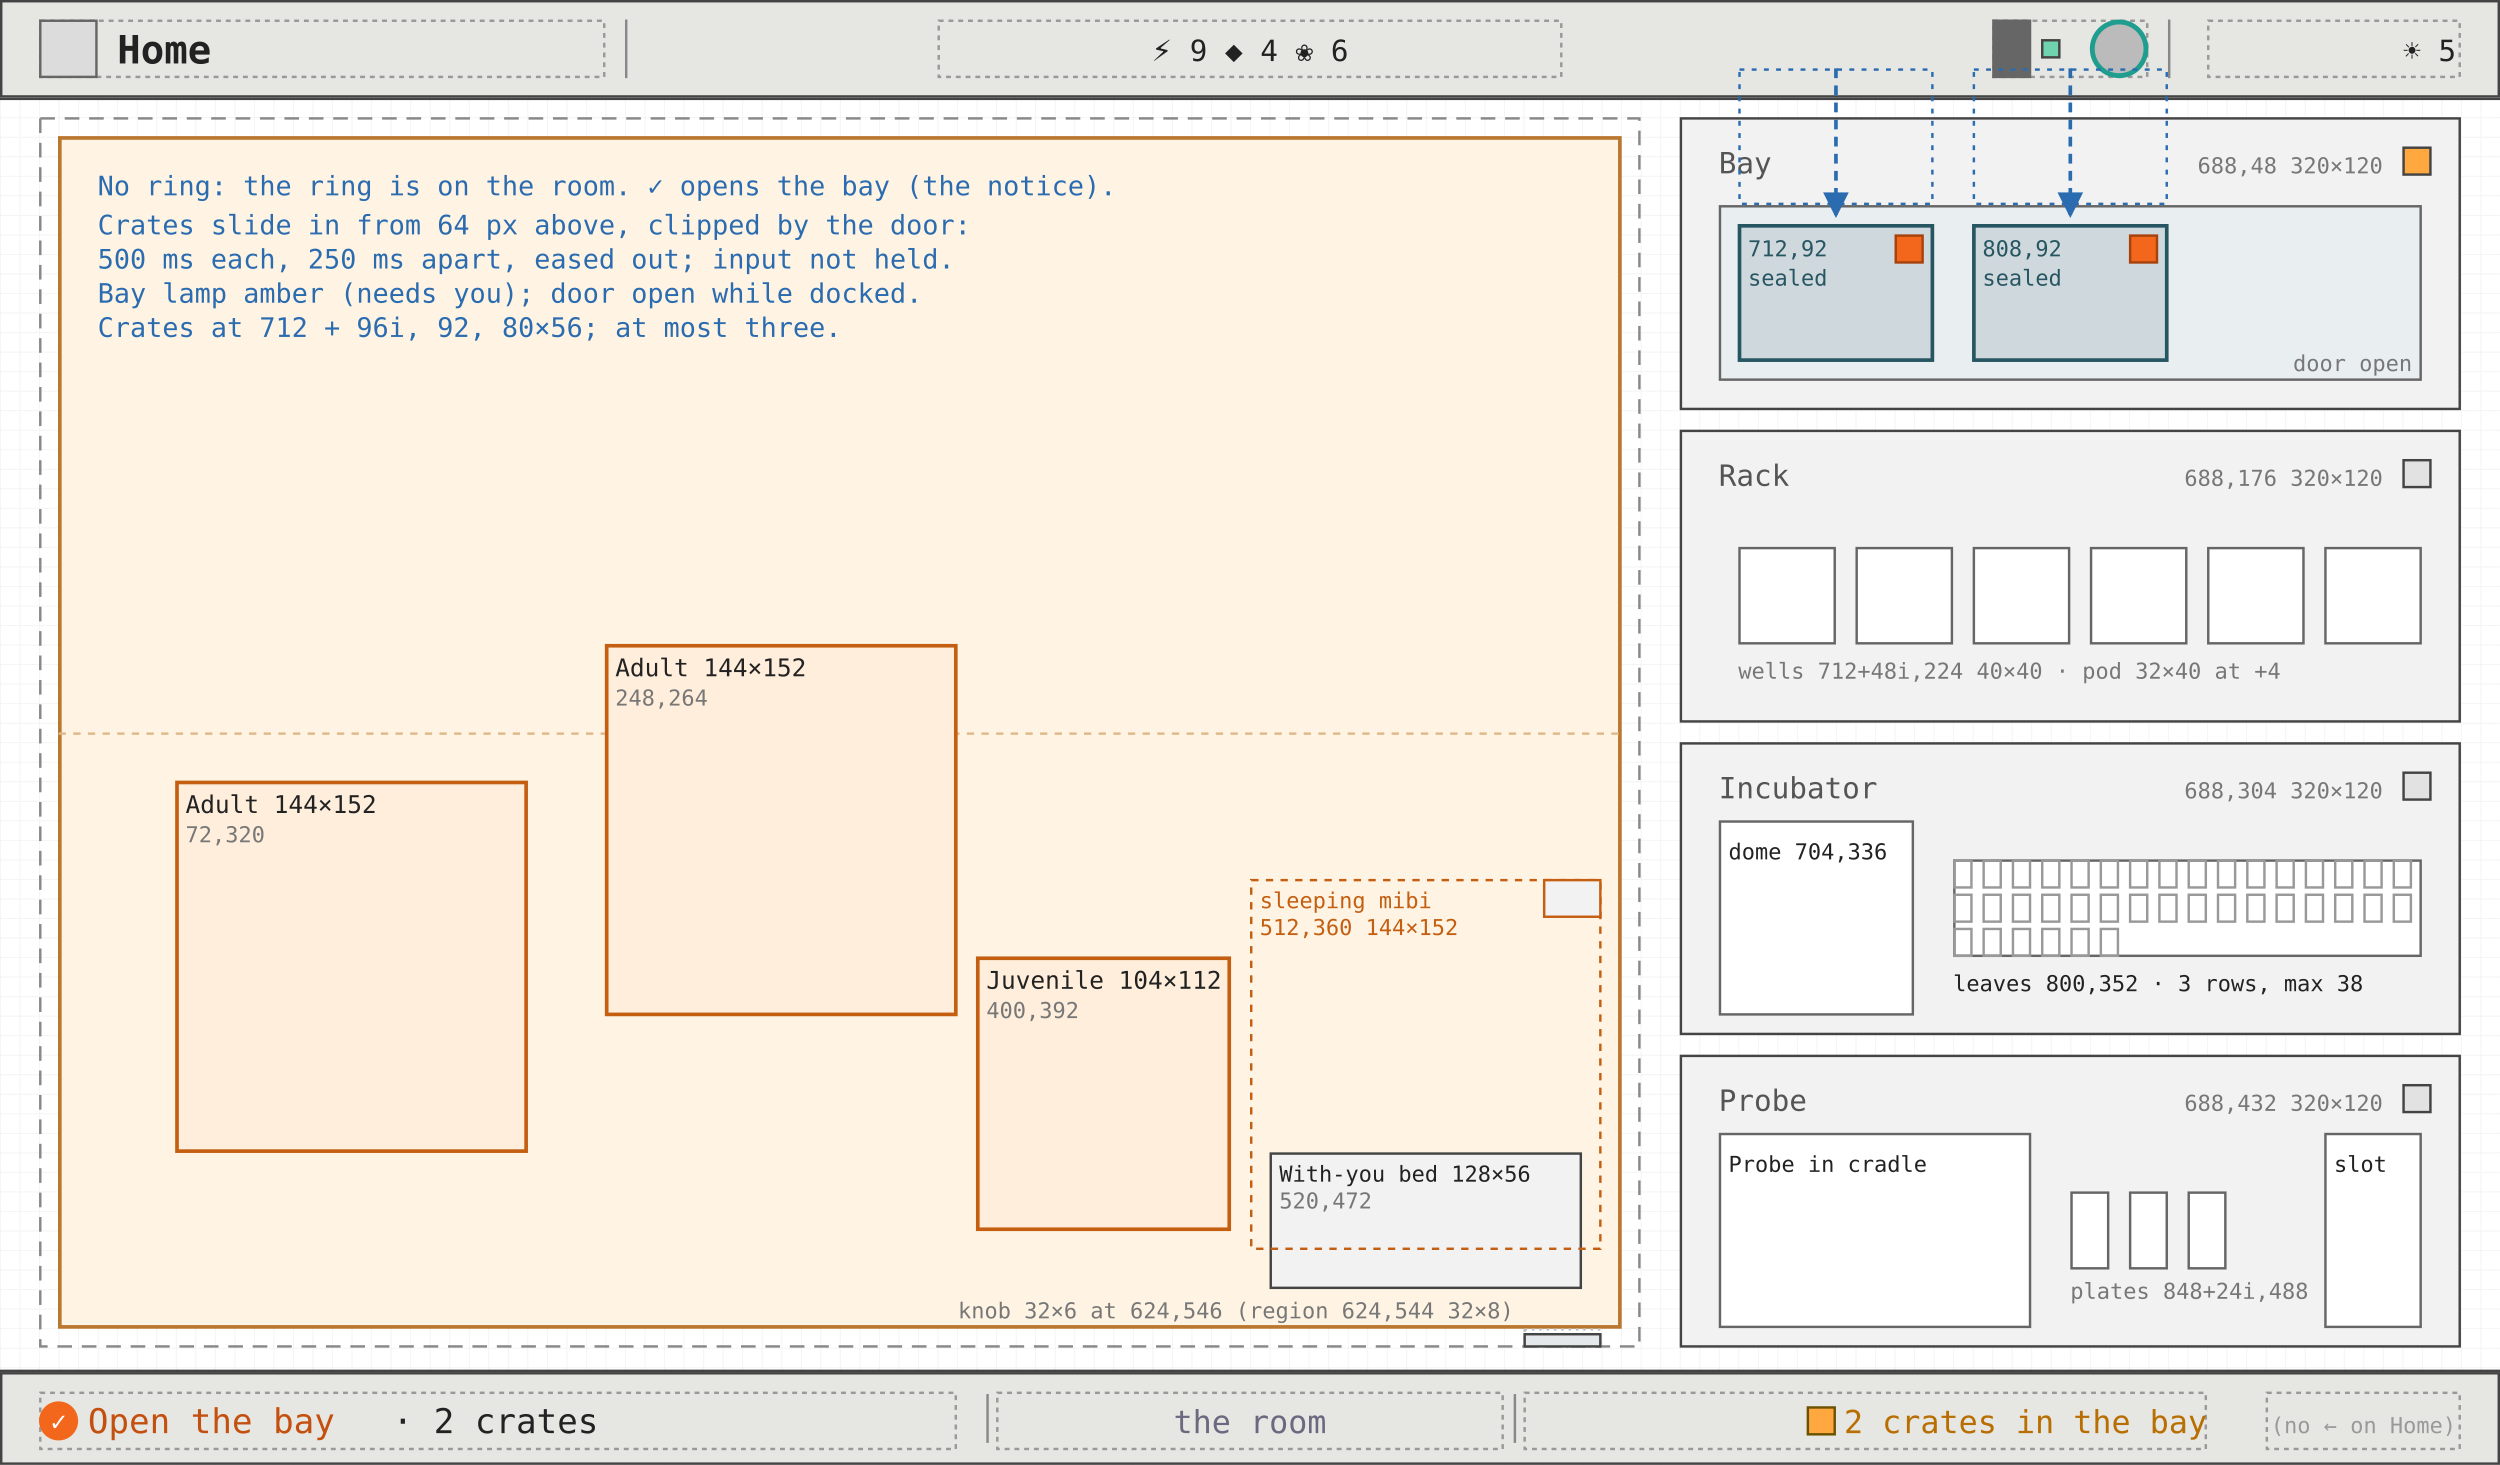
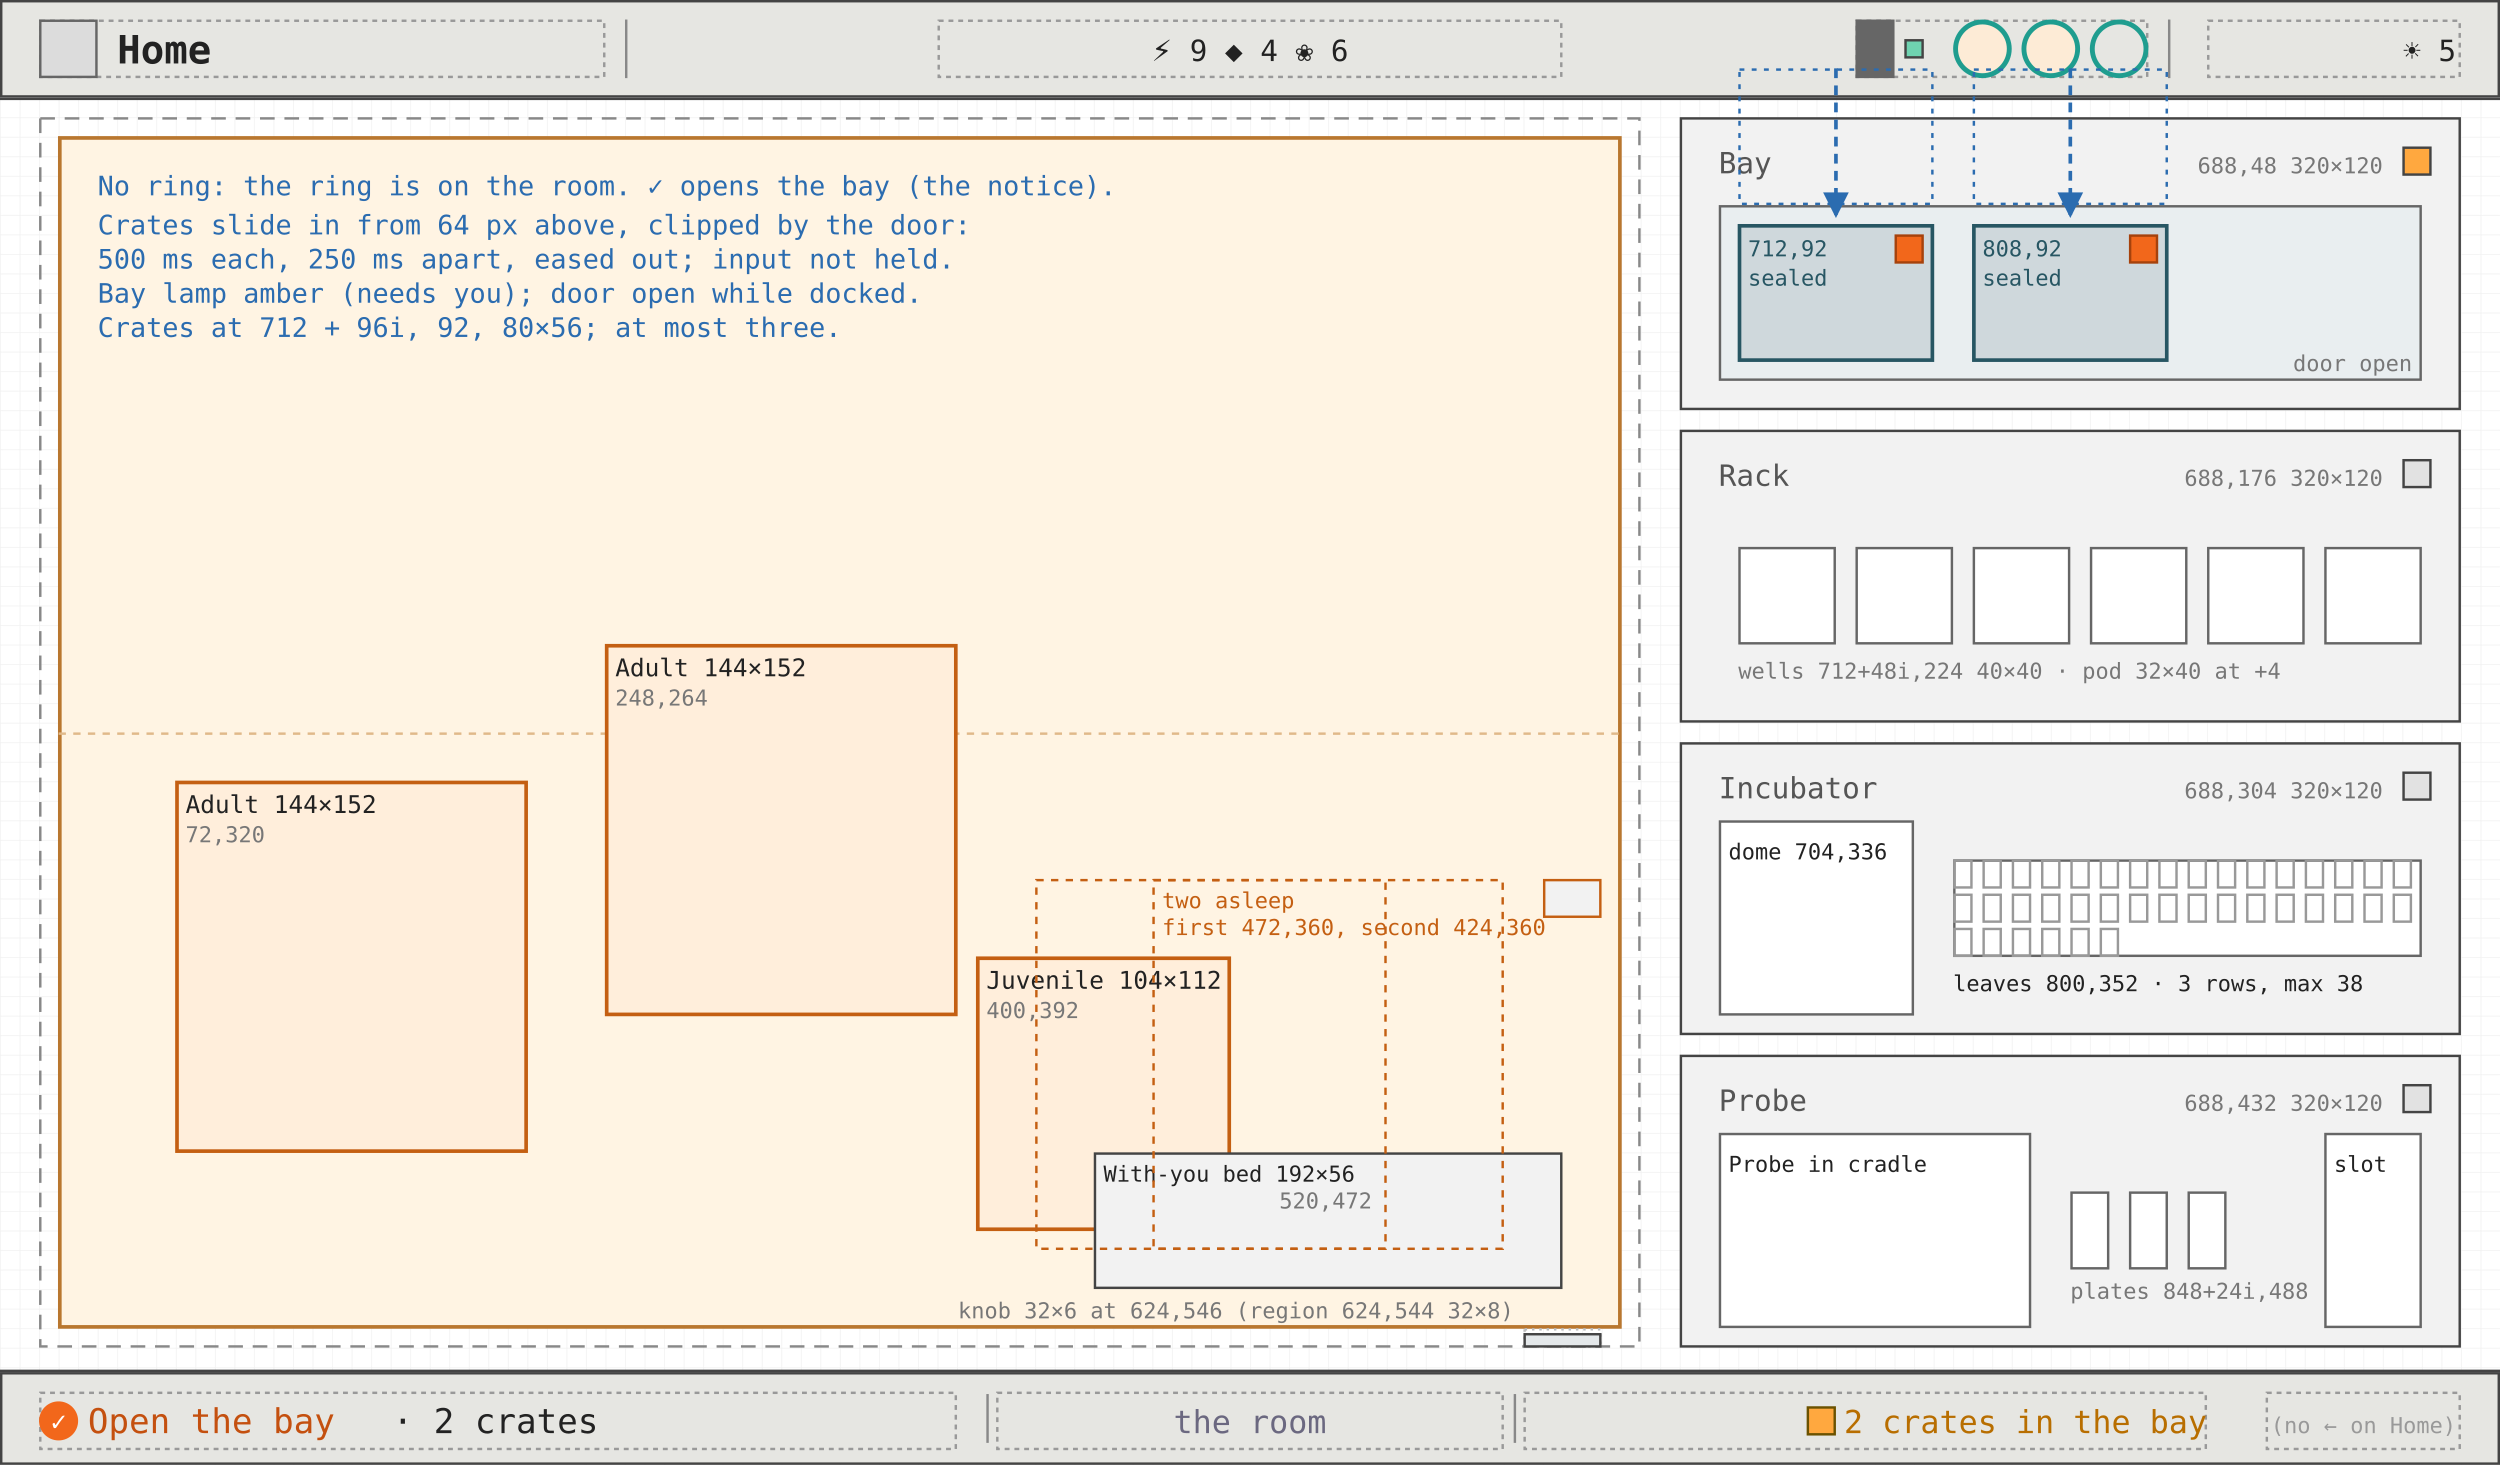
<svg xmlns="http://www.w3.org/2000/svg" viewBox="0 0 1024 600" width="1024" height="600" font-family="ui-monospace, Menlo, Consolas, monospace">
  <defs>
    <pattern id="g8" width="8" height="8" patternUnits="userSpaceOnUse">
      <path d="M8 0H0V8" fill="none" stroke="#efefef" stroke-width="0.5" />
    </pattern>
    <marker id="ah" viewBox="0 0 8 8" refX="7" refY="4" markerWidth="7" markerHeight="7" orient="auto">
      <path d="M0 0L8 4L0 8z" fill="#2b6cb0" />
    </marker>
    <marker id="ao" viewBox="0 0 8 8" refX="7" refY="4" markerWidth="7" markerHeight="7" orient="auto">
      <path d="M0 0L8 4L0 8z" fill="#c45f12" />
    </marker>
  </defs>
  <rect width="1024" height="600" fill="#ffffff" />
  <rect width="1024" height="600" fill="url(#g8)" />
  <line x1="0" y1="40.5" x2="1024" y2="40.5" stroke="#444" stroke-width="1" />
  <rect x="0.5" y="0.5" width="1023" height="39" fill="#e6e6e2" stroke="#444" stroke-width="1" />
  <rect x="16.5" y="8.5" width="231" height="23" fill="none" stroke="#999" stroke-width="1" stroke-dasharray="2 2" />
  <rect x="16.5" y="8.5" width="23" height="23" fill="#dcdcdc" stroke="#666" stroke-width="1" />
  <text x="48" y="26" font-size="16" fill="#222" font-weight="600">Home</text>
  <line x1="256.5" y1="8" x2="256.5" y2="32" stroke="#888" stroke-width="1" />
  <line x1="888.5" y1="8" x2="888.5" y2="32" stroke="#888" stroke-width="1" />
  <rect x="384.5" y="8.5" width="255" height="23" fill="none" stroke="#999" stroke-width="1" stroke-dasharray="2 2" />
  <text x="512" y="25" font-size="12" fill="#222" text-anchor="middle">⚡ 9   ◆ 4   ❀ 6</text>
-   <rect x="816.5" y="8.5" width="63" height="23" fill="none" stroke="#999" stroke-width="1" stroke-dasharray="2 2" />
-   <rect x="816.5" y="8.5" width="15" height="23" fill="#666" stroke="#666" stroke-width="1" />
-   <rect x="836.5" y="16.5" width="7" height="7" fill="#6fd3b0" stroke="#444" stroke-width="1" />
-   <circle cx="868" cy="20" r="11" fill="#bbb" stroke="#1f9d8f" stroke-width="2" />
+   <rect x="760.5" y="8.5" width="119" height="23" fill="none" stroke="#999" stroke-width="1" stroke-dasharray="2 2" />
+   <rect x="760.5" y="8.5" width="15" height="23" fill="#666" stroke="#666" stroke-width="1" />
+   <rect x="780.5" y="16.5" width="7" height="7" fill="#6fd3b0" stroke="#444" stroke-width="1" />
+   <circle cx="812" cy="20" r="11" fill="#fdebd6" stroke="#1f9d8f" stroke-width="2" />
+   <circle cx="840" cy="20" r="11" fill="#fdebd6" stroke="#1f9d8f" stroke-width="2" />
+   <circle cx="868" cy="20" r="11" fill="none" stroke="#1f9d8f" stroke-width="2" />
  <rect x="904.5" y="8.5" width="103" height="23" fill="none" stroke="#999" stroke-width="1" stroke-dasharray="2 2" />
  <text x="1006" y="25" font-size="12" fill="#222" text-anchor="end">☀ 5</text>
  <rect x="16.5" y="48.5" width="655" height="503" fill="none" stroke="#888" stroke-width="1" stroke-dasharray="6 4" />
  <rect x="24.5" y="56.5" width="639" height="487" fill="#fff4e3" stroke="#b9772f" stroke-width="1.5" />
  <line x1="24" y1="300.5" x2="664" y2="300.5" stroke="#e0b98a" stroke-width="1" stroke-dasharray="3 3" />
  <rect x="72.5" y="320.5" width="143" height="151" fill="#ffeedb" stroke="#c45f12" stroke-width="1.5" />
  <text x="76" y="333" font-size="10" fill="#222">Adult 144×152</text>
  <text x="76" y="345" font-size="9" fill="#777">72,320</text>
  <rect x="248.5" y="264.5" width="143" height="151" fill="#ffeedb" stroke="#c45f12" stroke-width="1.5" />
  <text x="252" y="277" font-size="10" fill="#222">Adult 144×152</text>
  <text x="252" y="289" font-size="9" fill="#777">248,264</text>
  <rect x="400.5" y="392.5" width="103" height="111" fill="#ffeedb" stroke="#c45f12" stroke-width="1.5" />
  <text x="404" y="405" font-size="10" fill="#222">Juvenile 104×112</text>
  <text x="404" y="417" font-size="9" fill="#777">400,392</text>
-   <rect x="520.5" y="472.5" width="127" height="55" fill="#f2f2f2" stroke="#444" stroke-width="1" />
-   <text x="524" y="484" font-size="9" fill="#222">With-you bed 128×56</text>
+   <rect x="448.5" y="472.5" width="191" height="55" fill="#f2f2f2" stroke="#444" stroke-width="1" />
+   <text x="452" y="484" font-size="9" fill="#222">With-you bed 192×56</text>
  <text x="524" y="495" font-size="9" fill="#777">520,472</text>
-   <rect x="512.5" y="360.5" width="143" height="151" fill="none" stroke="#c45f12" stroke-width="1" stroke-dasharray="3 3" />
-   <text x="516" y="372" font-size="9" fill="#c45f12">sleeping mibi</text>
-   <text x="516" y="383" font-size="9" fill="#c45f12">512,360 144×152</text>
+   <rect x="424.5" y="360.5" width="143" height="151" fill="none" stroke="#c45f12" stroke-width="1" stroke-dasharray="3 3" />
+   <rect x="472.5" y="360.5" width="143" height="151" fill="none" stroke="#c45f12" stroke-width="1" stroke-dasharray="3 3" />
+   <text x="476" y="372" font-size="9" fill="#c45f12">two asleep</text>
+   <text x="476" y="383" font-size="9" fill="#c45f12">first 472,360, second 424,360</text>
  <rect x="632.5" y="360.5" width="23" height="15" fill="#f2f2f2" stroke="#c45f12" stroke-width="1" />
  <rect x="624.5" y="544.5" width="31" height="7" fill="none" stroke="#bbb" stroke-width="1" stroke-dasharray="1 2" />
  <rect x="624.5" y="546.5" width="31" height="5" fill="#e4e8ea" stroke="#444" stroke-width="1" />
  <text x="620" y="540" font-size="9" fill="#777" text-anchor="end">knob 32×6 at 624,546 (region 624,544 32×8)</text>
  <rect x="688.5" y="48.5" width="319" height="119" fill="#f2f2f2" stroke="#444" stroke-width="1" />
  <text x="704" y="71" font-size="12" fill="#555">Bay</text>
  <text x="976" y="71" font-size="9" fill="#777" text-anchor="end">688,48 320×120</text>
  <rect x="984.5" y="60.5" width="11" height="11" fill="#ffa83f" stroke="#444" stroke-width="1" />
  <rect x="704.5" y="84.5" width="287" height="71" fill="#e9eef0" stroke="#666" stroke-width="1" />
  <text x="988" y="152" font-size="9" fill="#777" text-anchor="end">door open</text>
  <rect x="712.5" y="92.5" width="79" height="55" fill="#cfd8dc" stroke="#275663" stroke-width="1.5" />
  <text x="716" y="105" font-size="9" fill="#275663">712,92</text>
  <text x="716" y="117" font-size="9" fill="#275663">sealed</text>
  <rect x="776.5" y="96.5" width="11" height="11" fill="#f2671b" stroke="#a6420c" stroke-width="1" />
  <rect x="808.5" y="92.5" width="79" height="55" fill="#cfd8dc" stroke="#275663" stroke-width="1.5" />
  <text x="812" y="105" font-size="9" fill="#275663">808,92</text>
  <text x="812" y="117" font-size="9" fill="#275663">sealed</text>
  <rect x="872.5" y="96.5" width="11" height="11" fill="#f2671b" stroke="#a6420c" stroke-width="1" />
  <rect x="688.5" y="176.5" width="319" height="119" fill="#f2f2f2" stroke="#444" stroke-width="1" />
  <text x="704" y="199" font-size="12" fill="#555">Rack</text>
  <text x="976" y="199" font-size="9" fill="#777" text-anchor="end">688,176 320×120</text>
  <rect x="984.5" y="188.5" width="11" height="11" fill="#e2e2e2" stroke="#444" stroke-width="1" />
  <rect x="712.5" y="224.5" width="39" height="39" fill="#fff" stroke="#666" stroke-width="1" />
  <rect x="760.5" y="224.5" width="39" height="39" fill="#fff" stroke="#666" stroke-width="1" />
  <rect x="808.5" y="224.5" width="39" height="39" fill="#fff" stroke="#666" stroke-width="1" />
  <rect x="856.5" y="224.5" width="39" height="39" fill="#fff" stroke="#666" stroke-width="1" />
  <rect x="904.5" y="224.5" width="39" height="39" fill="#fff" stroke="#666" stroke-width="1" />
  <rect x="952.5" y="224.5" width="39" height="39" fill="#fff" stroke="#666" stroke-width="1" />
  <text x="712" y="278" font-size="9" fill="#777">wells 712+48i,224 40×40 · pod 32×40 at +4</text>
  <rect x="688.5" y="304.5" width="319" height="119" fill="#f2f2f2" stroke="#444" stroke-width="1" />
  <text x="704" y="327" font-size="12" fill="#555">Incubator</text>
  <text x="976" y="327" font-size="9" fill="#777" text-anchor="end">688,304 320×120</text>
  <rect x="984.5" y="316.5" width="11" height="11" fill="#e2e2e2" stroke="#444" stroke-width="1" />
  <rect x="704.5" y="336.5" width="79" height="79" fill="#fff" stroke="#666" stroke-width="1" />
  <text x="708" y="352" font-size="9" fill="#222">dome 704,336</text>
  <rect x="800.5" y="352.5" width="191" height="39" fill="#fff" stroke="#666" stroke-width="1" />
  <rect x="800.5" y="352.5" width="7" height="11" fill="none" stroke="#999" stroke-width="1" />
  <rect x="812.5" y="352.5" width="7" height="11" fill="none" stroke="#999" stroke-width="1" />
  <rect x="824.5" y="352.5" width="7" height="11" fill="none" stroke="#999" stroke-width="1" />
  <rect x="836.5" y="352.5" width="7" height="11" fill="none" stroke="#999" stroke-width="1" />
  <rect x="848.5" y="352.5" width="7" height="11" fill="none" stroke="#999" stroke-width="1" />
  <rect x="860.5" y="352.5" width="7" height="11" fill="none" stroke="#999" stroke-width="1" />
  <rect x="872.5" y="352.5" width="7" height="11" fill="none" stroke="#999" stroke-width="1" />
  <rect x="884.5" y="352.5" width="7" height="11" fill="none" stroke="#999" stroke-width="1" />
  <rect x="896.5" y="352.5" width="7" height="11" fill="none" stroke="#999" stroke-width="1" />
  <rect x="908.5" y="352.5" width="7" height="11" fill="none" stroke="#999" stroke-width="1" />
  <rect x="920.5" y="352.5" width="7" height="11" fill="none" stroke="#999" stroke-width="1" />
  <rect x="932.5" y="352.5" width="7" height="11" fill="none" stroke="#999" stroke-width="1" />
  <rect x="944.5" y="352.5" width="7" height="11" fill="none" stroke="#999" stroke-width="1" />
  <rect x="956.5" y="352.5" width="7" height="11" fill="none" stroke="#999" stroke-width="1" />
  <rect x="968.5" y="352.5" width="7" height="11" fill="none" stroke="#999" stroke-width="1" />
  <rect x="980.5" y="352.5" width="7" height="11" fill="none" stroke="#999" stroke-width="1" />
  <rect x="800.5" y="366.5" width="7" height="11" fill="none" stroke="#999" stroke-width="1" />
  <rect x="812.5" y="366.5" width="7" height="11" fill="none" stroke="#999" stroke-width="1" />
  <rect x="824.5" y="366.5" width="7" height="11" fill="none" stroke="#999" stroke-width="1" />
  <rect x="836.5" y="366.5" width="7" height="11" fill="none" stroke="#999" stroke-width="1" />
  <rect x="848.5" y="366.5" width="7" height="11" fill="none" stroke="#999" stroke-width="1" />
  <rect x="860.5" y="366.5" width="7" height="11" fill="none" stroke="#999" stroke-width="1" />
  <rect x="872.5" y="366.5" width="7" height="11" fill="none" stroke="#999" stroke-width="1" />
  <rect x="884.5" y="366.5" width="7" height="11" fill="none" stroke="#999" stroke-width="1" />
  <rect x="896.5" y="366.5" width="7" height="11" fill="none" stroke="#999" stroke-width="1" />
  <rect x="908.5" y="366.5" width="7" height="11" fill="none" stroke="#999" stroke-width="1" />
  <rect x="920.5" y="366.5" width="7" height="11" fill="none" stroke="#999" stroke-width="1" />
  <rect x="932.5" y="366.5" width="7" height="11" fill="none" stroke="#999" stroke-width="1" />
  <rect x="944.5" y="366.5" width="7" height="11" fill="none" stroke="#999" stroke-width="1" />
  <rect x="956.5" y="366.5" width="7" height="11" fill="none" stroke="#999" stroke-width="1" />
  <rect x="968.5" y="366.5" width="7" height="11" fill="none" stroke="#999" stroke-width="1" />
  <rect x="980.5" y="366.5" width="7" height="11" fill="none" stroke="#999" stroke-width="1" />
  <rect x="800.5" y="380.5" width="7" height="11" fill="none" stroke="#999" stroke-width="1" />
  <rect x="812.5" y="380.5" width="7" height="11" fill="none" stroke="#999" stroke-width="1" />
  <rect x="824.5" y="380.5" width="7" height="11" fill="none" stroke="#999" stroke-width="1" />
  <rect x="836.5" y="380.5" width="7" height="11" fill="none" stroke="#999" stroke-width="1" />
  <rect x="848.5" y="380.5" width="7" height="11" fill="none" stroke="#999" stroke-width="1" />
  <rect x="860.5" y="380.5" width="7" height="11" fill="none" stroke="#999" stroke-width="1" />
  <text x="800" y="406" font-size="9" fill="#222">leaves 800,352 · 3 rows, max 38</text>
  <rect x="688.5" y="432.5" width="319" height="119" fill="#f2f2f2" stroke="#444" stroke-width="1" />
  <text x="704" y="455" font-size="12" fill="#555">Probe</text>
  <text x="976" y="455" font-size="9" fill="#777" text-anchor="end">688,432 320×120</text>
  <rect x="984.5" y="444.5" width="11" height="11" fill="#e2e2e2" stroke="#444" stroke-width="1" />
  <rect x="704.5" y="464.5" width="127" height="79" fill="#fff" stroke="#666" stroke-width="1" />
  <text x="708" y="480" font-size="9" fill="#222">Probe in cradle</text>
  <rect x="848.5" y="488.5" width="15" height="31" fill="#fff" stroke="#666" stroke-width="1" />
  <rect x="872.5" y="488.5" width="15" height="31" fill="#fff" stroke="#666" stroke-width="1" />
  <rect x="896.5" y="488.5" width="15" height="31" fill="#fff" stroke="#666" stroke-width="1" />
  <text x="848" y="532" font-size="9" fill="#777">plates 848+24i,488</text>
  <rect x="952.5" y="464.5" width="39" height="79" fill="#fff" stroke="#666" stroke-width="1" />
  <text x="956" y="480" font-size="9" fill="#222">slot</text>
  <line x1="752" y1="28" x2="752" y2="88" stroke="#2b6cb0" stroke-width="1.5" stroke-dasharray="4 3" marker-end="url(#ah)" />
  <rect x="712.5" y="28.5" width="79" height="55" fill="none" stroke="#2b6cb0" stroke-width="1" stroke-dasharray="2 3" />
  <line x1="848" y1="28" x2="848" y2="88" stroke="#2b6cb0" stroke-width="1.5" stroke-dasharray="4 3" marker-end="url(#ah)" />
  <rect x="808.5" y="28.5" width="79" height="55" fill="none" stroke="#2b6cb0" stroke-width="1" stroke-dasharray="2 3" />
  <text x="900" y="140" font-size="9" fill="#222" />
  <text x="680" y="196" font-size="9" fill="#222" />
  <line x1="0" y1="561.5" x2="1024" y2="561.5" stroke="#444" stroke-width="1" />
  <rect x="0.5" y="562.5" width="1023" height="37" fill="#e6e6e2" stroke="#444" stroke-width="1" />
  <rect x="16.5" y="570.5" width="375" height="23" fill="none" stroke="#999" stroke-width="1" stroke-dasharray="2 2" />
  <rect x="408.5" y="570.5" width="207" height="23" fill="none" stroke="#999" stroke-width="1" stroke-dasharray="2 2" />
  <rect x="624.5" y="570.5" width="279" height="23" fill="none" stroke="#999" stroke-width="1" stroke-dasharray="2 2" />
  <rect x="928.5" y="570.5" width="79" height="23" fill="none" stroke="#999" stroke-width="1" stroke-dasharray="2 2" />
  <line x1="404.5" y1="571" x2="404.5" y2="591" stroke="#888" stroke-width="1" />
  <line x1="620.5" y1="571" x2="620.5" y2="591" stroke="#888" stroke-width="1" />
  <circle cx="24" cy="582" r="8" fill="#f2671b" />
  <text x="24" y="586" font-size="11" fill="#fff" text-anchor="middle">✓</text>
  <text x="36" y="587" font-size="14" fill="#c4500f">Open the bay</text>
  <text x="160.8" y="587" font-size="14" fill="#222">· 2 crates</text>
  <text x="512" y="587" font-size="13" fill="#6b6880" text-anchor="middle">the room</text>
  <rect x="740.5" y="576.5" width="11" height="11" fill="#ffa83f" stroke="#6b5200" stroke-width="1" />
  <text x="904" y="587" font-size="13" fill="#b86e00" text-anchor="end">2 crates in the bay</text>
  <text x="1006" y="587" font-size="9" fill="#999" text-anchor="end">(no ← on Home)</text>
  <text x="40" y="80" font-size="11" fill="#2b6cb0">No ring: the ring is on the room. ✓ opens the bay (the notice).</text>
  <text x="40" y="96" font-size="11" fill="#2b6cb0">Crates slide in from 64 px above, clipped by the door:</text>
  <text x="40" y="110" font-size="11" fill="#2b6cb0">500 ms each, 250 ms apart, eased out; input not held.</text>
  <text x="40" y="124" font-size="11" fill="#2b6cb0">Bay lamp amber (needs you); door open while docked.</text>
  <text x="40" y="138" font-size="11" fill="#2b6cb0">Crates at 712 + 96i, 92, 80×56; at most three.</text>
</svg>
